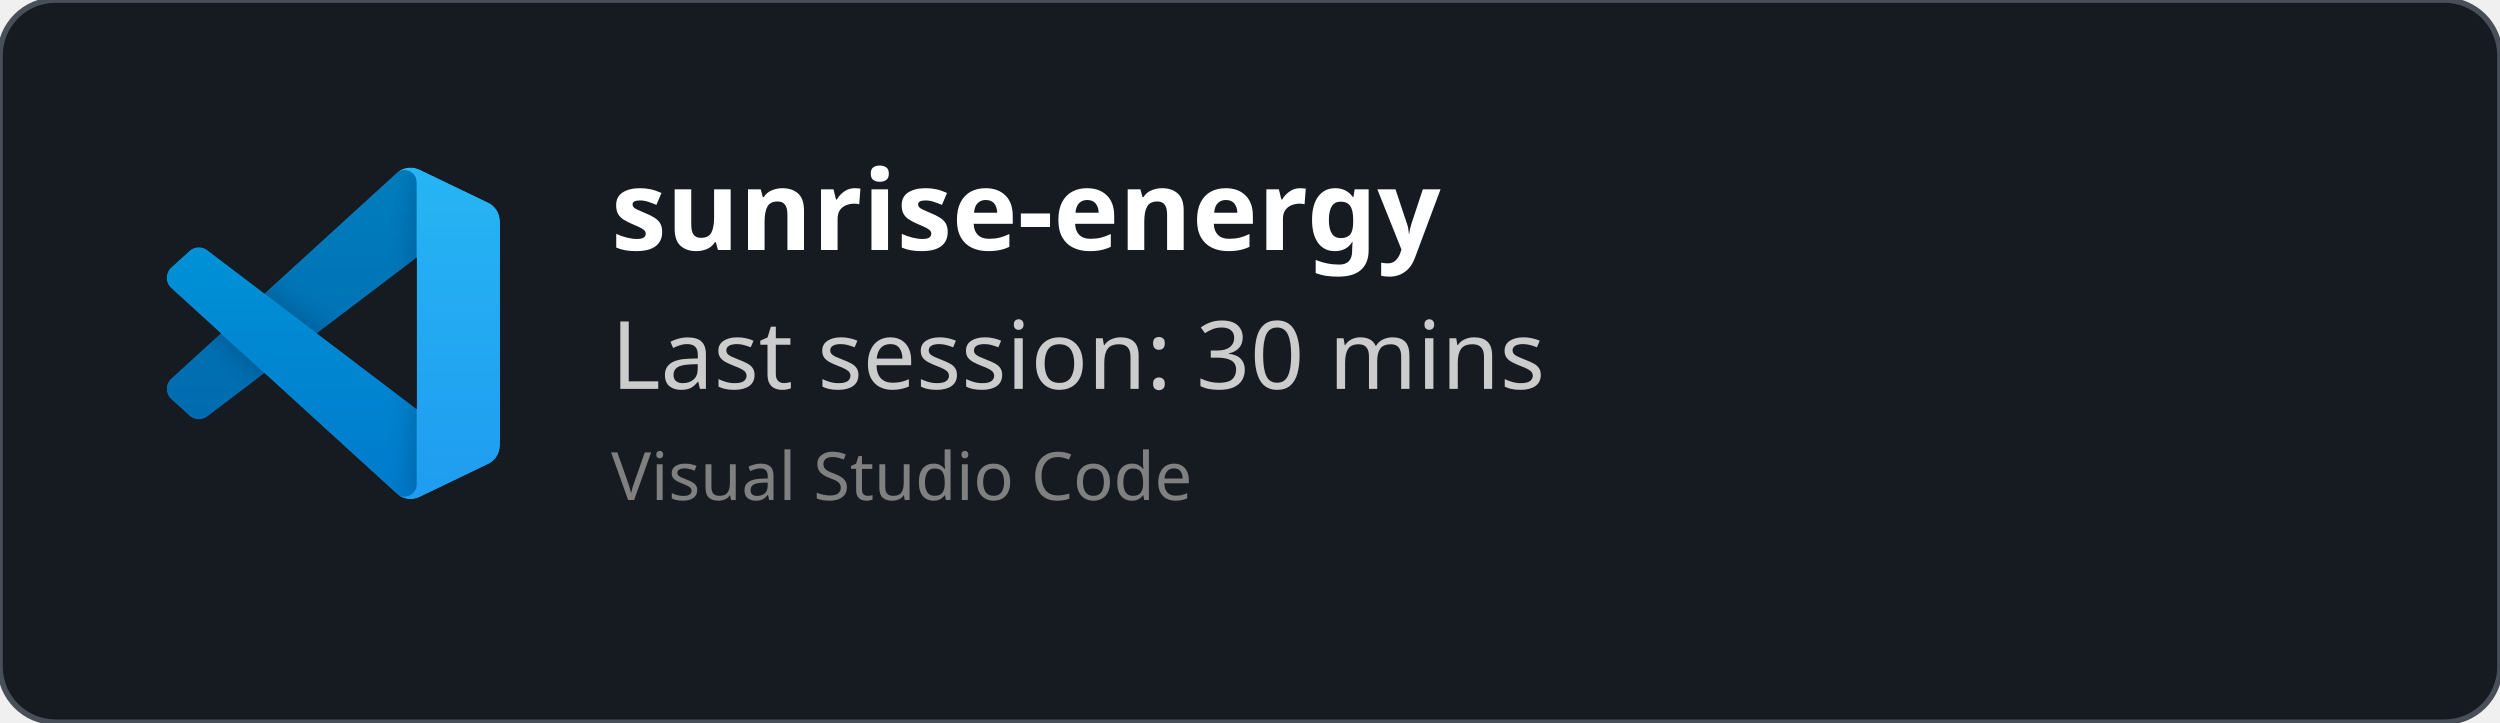
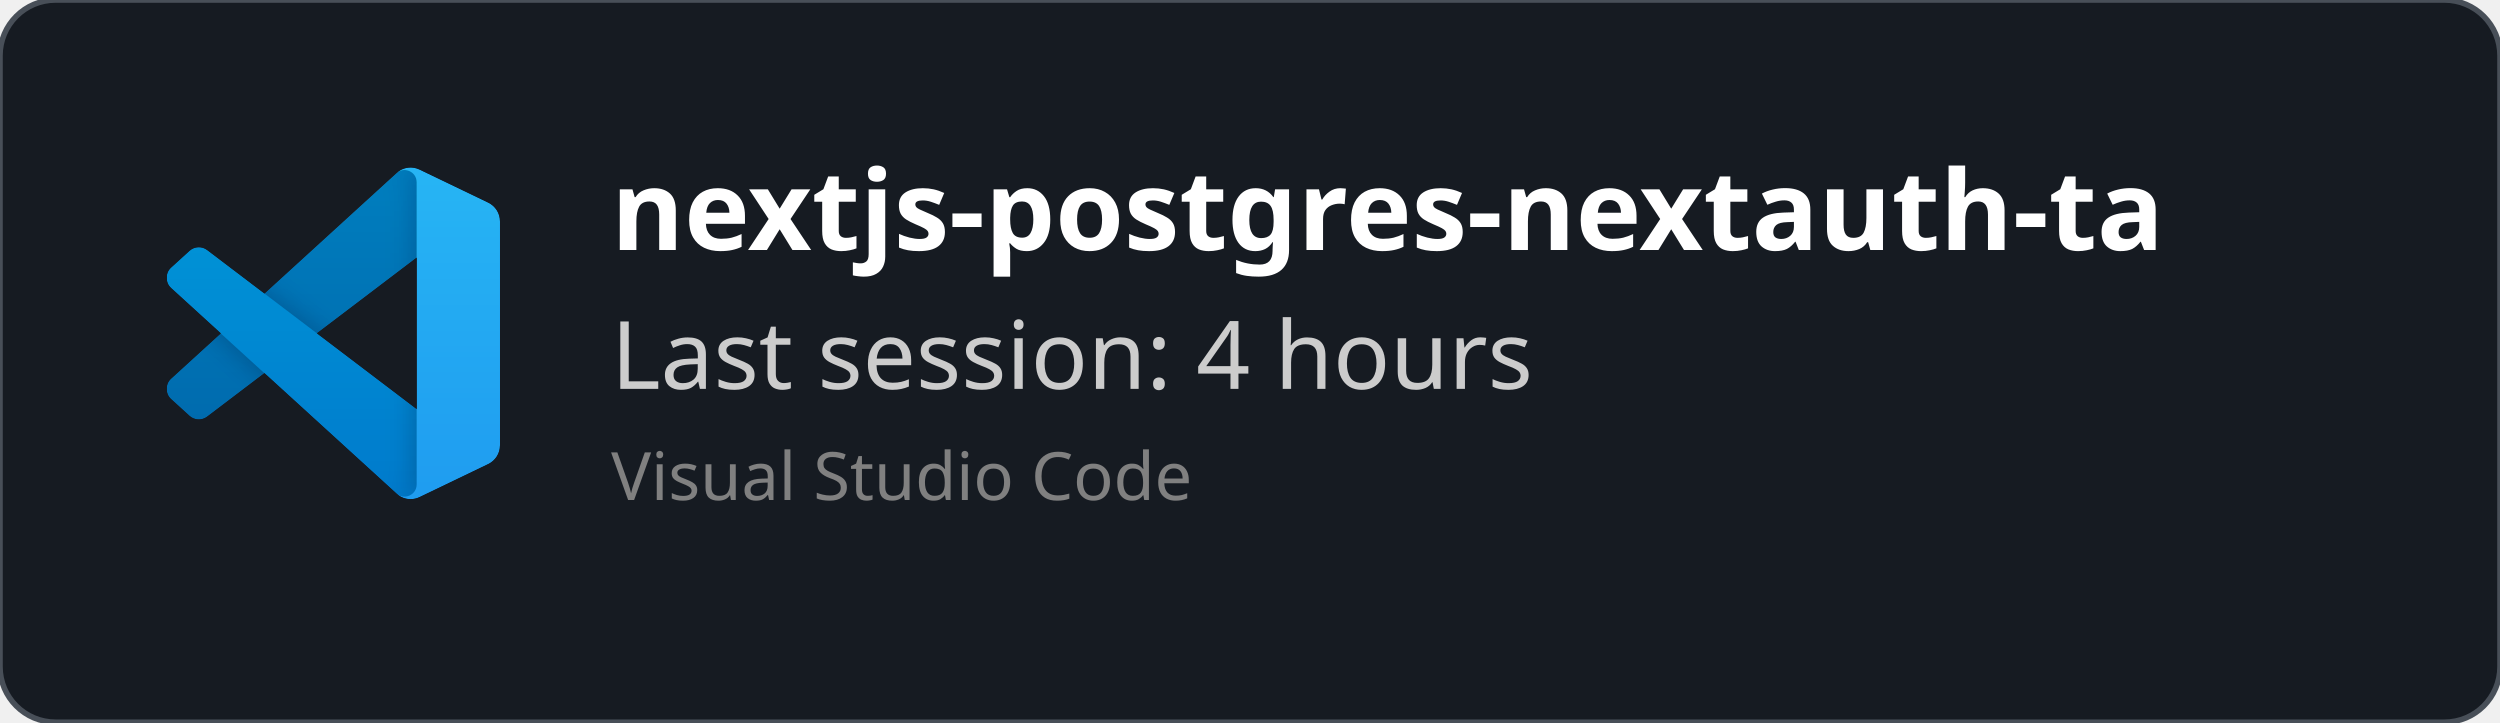
<svg xmlns="http://www.w3.org/2000/svg" width="450" height="130" viewBox="0 0 450 130" fill="none" role="img">
  <style>
    *{
        font-family: 'Segoe UI', Ubuntu, monospace
    }
    </style>
  <defs>
    <clipPath id="horizontalClip" x="20" y="20" width="500" height="200">
      <rect x="90" y="20" width="300" height="50" />
    </clipPath>
  </defs>
  <rect width="450" height="130" fill="rgba(22,27,34)" stroke="#484f58" stroke-width="1" fill-opacity="1" stroke-opacity="1" x="0" y="0" rx="10px" ry="10px">
    </rect>
  <svg width="60" height="60" x="30" y="30" viewBox="0 0 100 100" fill="none" id="vscode">
    <mask id="mask0" mask-type="alpha" maskUnits="userSpaceOnUse" x="0" y="0" width="100" height="100">
      <path fill-rule="evenodd" clip-rule="evenodd" d="M70.912 99.317C72.487 99.931 74.283 99.891 75.873 99.126L96.461 89.22C98.624 88.179 100 85.989 100 83.587V16.413C100 14.011 98.624 11.822 96.461 10.781L75.873 0.874C73.786 -0.13 71.345 0.116 69.513 1.447C69.252 1.637 69.003 1.849 68.769 2.083L29.355 38.041L12.187 25.01C10.589 23.797 8.354 23.896 6.869 25.246L1.363 30.255C-0.453 31.906 -0.455 34.763 1.359 36.417L16.247 50L1.359 63.583C-0.455 65.237 -0.453 68.094 1.363 69.745L6.869 74.754C8.354 76.104 10.589 76.204 12.187 74.99L29.355 61.959L68.769 97.917C69.392 98.541 70.125 99.01 70.912 99.317ZM75.015 27.299L45.109 50L75.015 72.701V27.299Z" fill="white" />
    </mask>
    <g mask="url(#mask0)">
      <path d="M96.461 10.796L75.857 0.876C73.472 -0.273 70.622 0.212 68.75 2.083L1.299 63.583C-0.516 65.237 -0.514 68.094 1.303 69.745L6.813 74.754C8.298 76.104 10.535 76.204 12.134 74.99L93.361 13.37C96.086 11.303 100 13.246 100 16.667V16.427C100 14.027 98.625 11.838 96.461 10.796Z" fill="#0065A9" />
      <g filter="url(#filter0_d)">
        <path d="M96.461 89.204L75.857 99.124C73.472 100.273 70.622 99.788 68.75 97.917L1.299 36.417C-0.516 34.763 -0.514 31.906 1.303 30.255L6.813 25.246C8.298 23.896 10.535 23.796 12.134 25.009L93.361 86.63C96.086 88.697 100 86.754 100 83.333V83.573C100 85.974 98.625 88.162 96.461 89.204Z" fill="#007ACC" />
      </g>
      <g filter="url(#filter1_d)">
        <path d="M75.858 99.126C73.472 100.274 70.622 99.788 68.75 97.917C71.056 100.223 75 98.59 75 95.328V4.672C75 1.41 71.056 -0.223 68.75 2.083C70.622 0.211 73.472 -0.274 75.858 0.874L96.459 10.781C98.623 11.822 100 14.011 100 16.413V83.587C100 85.989 98.623 88.179 96.459 89.22L75.858 99.126Z" fill="#1F9CF0" />
      </g>
      <g style="mix-blend-mode:overlay" opacity="0.25">
        <path fill-rule="evenodd" clip-rule="evenodd" d="M70.851 99.317C72.426 99.931 74.222 99.891 75.812 99.126L96.4 89.22C98.563 88.179 99.939 85.989 99.939 83.587V16.413C99.939 14.011 98.564 11.822 96.4 10.781L75.812 0.874C73.725 -0.13 71.284 0.116 69.453 1.447C69.191 1.637 68.942 1.849 68.708 2.083L29.294 38.041L12.126 25.01C10.528 23.796 8.293 23.896 6.809 25.246L1.302 30.255C-0.513 31.906 -0.515 34.763 1.298 36.417L16.186 50L1.298 63.583C-0.515 65.237 -0.513 68.094 1.302 69.745L6.809 74.754C8.293 76.104 10.528 76.204 12.126 74.99L29.294 61.959L68.708 97.917C69.332 98.54 70.064 99.01 70.851 99.317ZM74.954 27.299L45.048 50L74.954 72.701V27.299Z" fill="url(#paint0_linear)" />
      </g>
    </g>
    <defs>
      <filter id="filter0_d" x="-8.394" y="15.829" width="116.727" height="92.246" filterUnits="userSpaceOnUse" color-interpolation-filters="sRGB">
        <feFlood flood-opacity="0" result="BackgroundImageFix" />
        <feColorMatrix in="SourceAlpha" type="matrix" values="0 0 0 0 0 0 0 0 0 0 0 0 0 0 0 0 0 0 127 0" />
        <feOffset />
        <feGaussianBlur stdDeviation="4.167" />
        <feColorMatrix type="matrix" values="0 0 0 0 0 0 0 0 0 0 0 0 0 0 0 0 0 0 0.25 0" />
        <feBlend mode="overlay" in2="BackgroundImageFix" result="effect1_dropShadow" />
        <feBlend mode="normal" in="SourceGraphic" in2="effect1_dropShadow" result="shape" />
      </filter>
      <filter id="filter1_d" x="60.417" y="-8.076" width="47.917" height="116.151" filterUnits="userSpaceOnUse" color-interpolation-filters="sRGB">
        <feFlood flood-opacity="0" result="BackgroundImageFix" />
        <feColorMatrix in="SourceAlpha" type="matrix" values="0 0 0 0 0 0 0 0 0 0 0 0 0 0 0 0 0 0 127 0" />
        <feOffset />
        <feGaussianBlur stdDeviation="4.167" />
        <feColorMatrix type="matrix" values="0 0 0 0 0 0 0 0 0 0 0 0 0 0 0 0 0 0 0.25 0" />
        <feBlend mode="overlay" in2="BackgroundImageFix" result="effect1_dropShadow" />
        <feBlend mode="normal" in="SourceGraphic" in2="effect1_dropShadow" result="shape" />
      </filter>
      <linearGradient id="paint0_linear" x1="49.939" y1="0.258" x2="49.939" y2="99.742" gradientUnits="userSpaceOnUse">
        <stop stop-color="white" />
        <stop offset="1" stop-color="white" stop-opacity="0" />
      </linearGradient>
    </defs>
  </svg>
  <text x="110" y="45" font-size="20" clip-path="url(#horizontalClip)" font-weight="bold" font-family="Ubuntu" fill="white">
-     sunrise-energy
+     nextjs-postgres-nextauth-tailwindcss-template-main
    </text>
  <text x="110" y="70" font-size="17px" font-family="Ubuntu" fill="#ccc">
-     Last session: 30 mins
+     Last session: 4 hours
    </text>
  <text x="110" y="90" font-size="12px" font-family="Ubuntu" fill="grey">
    Visual Studio Code
    </text>
</svg>
